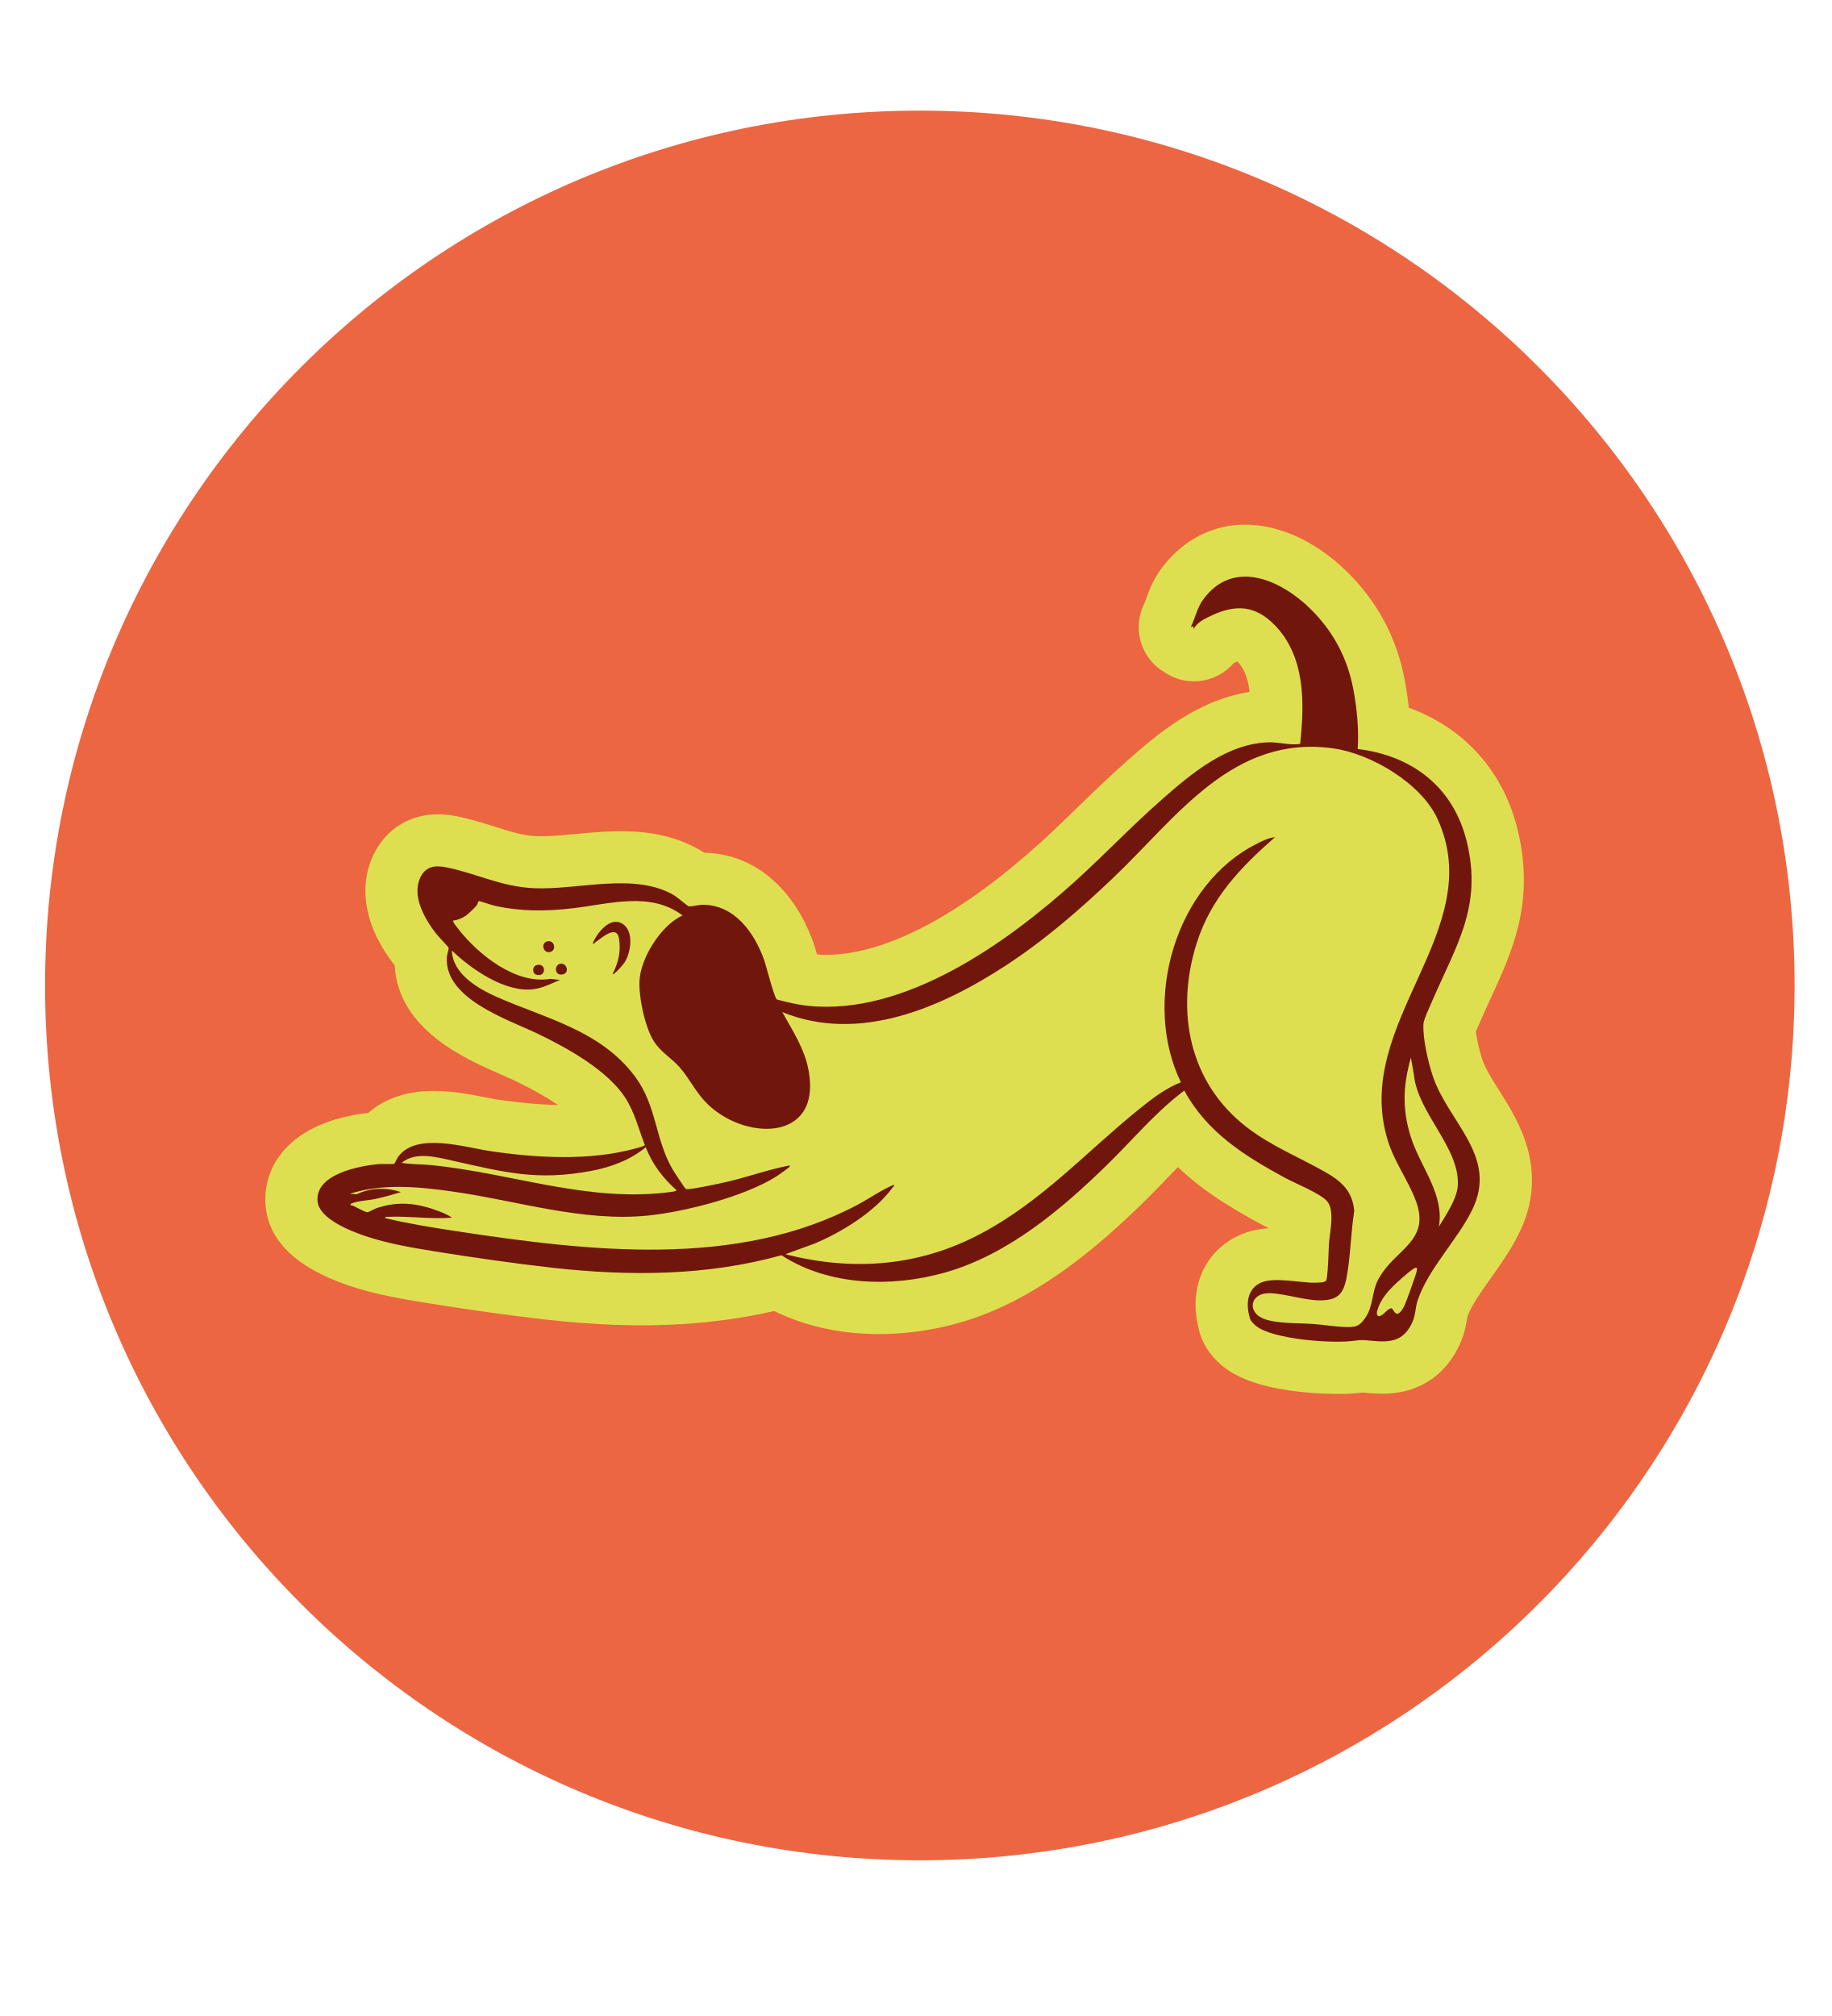
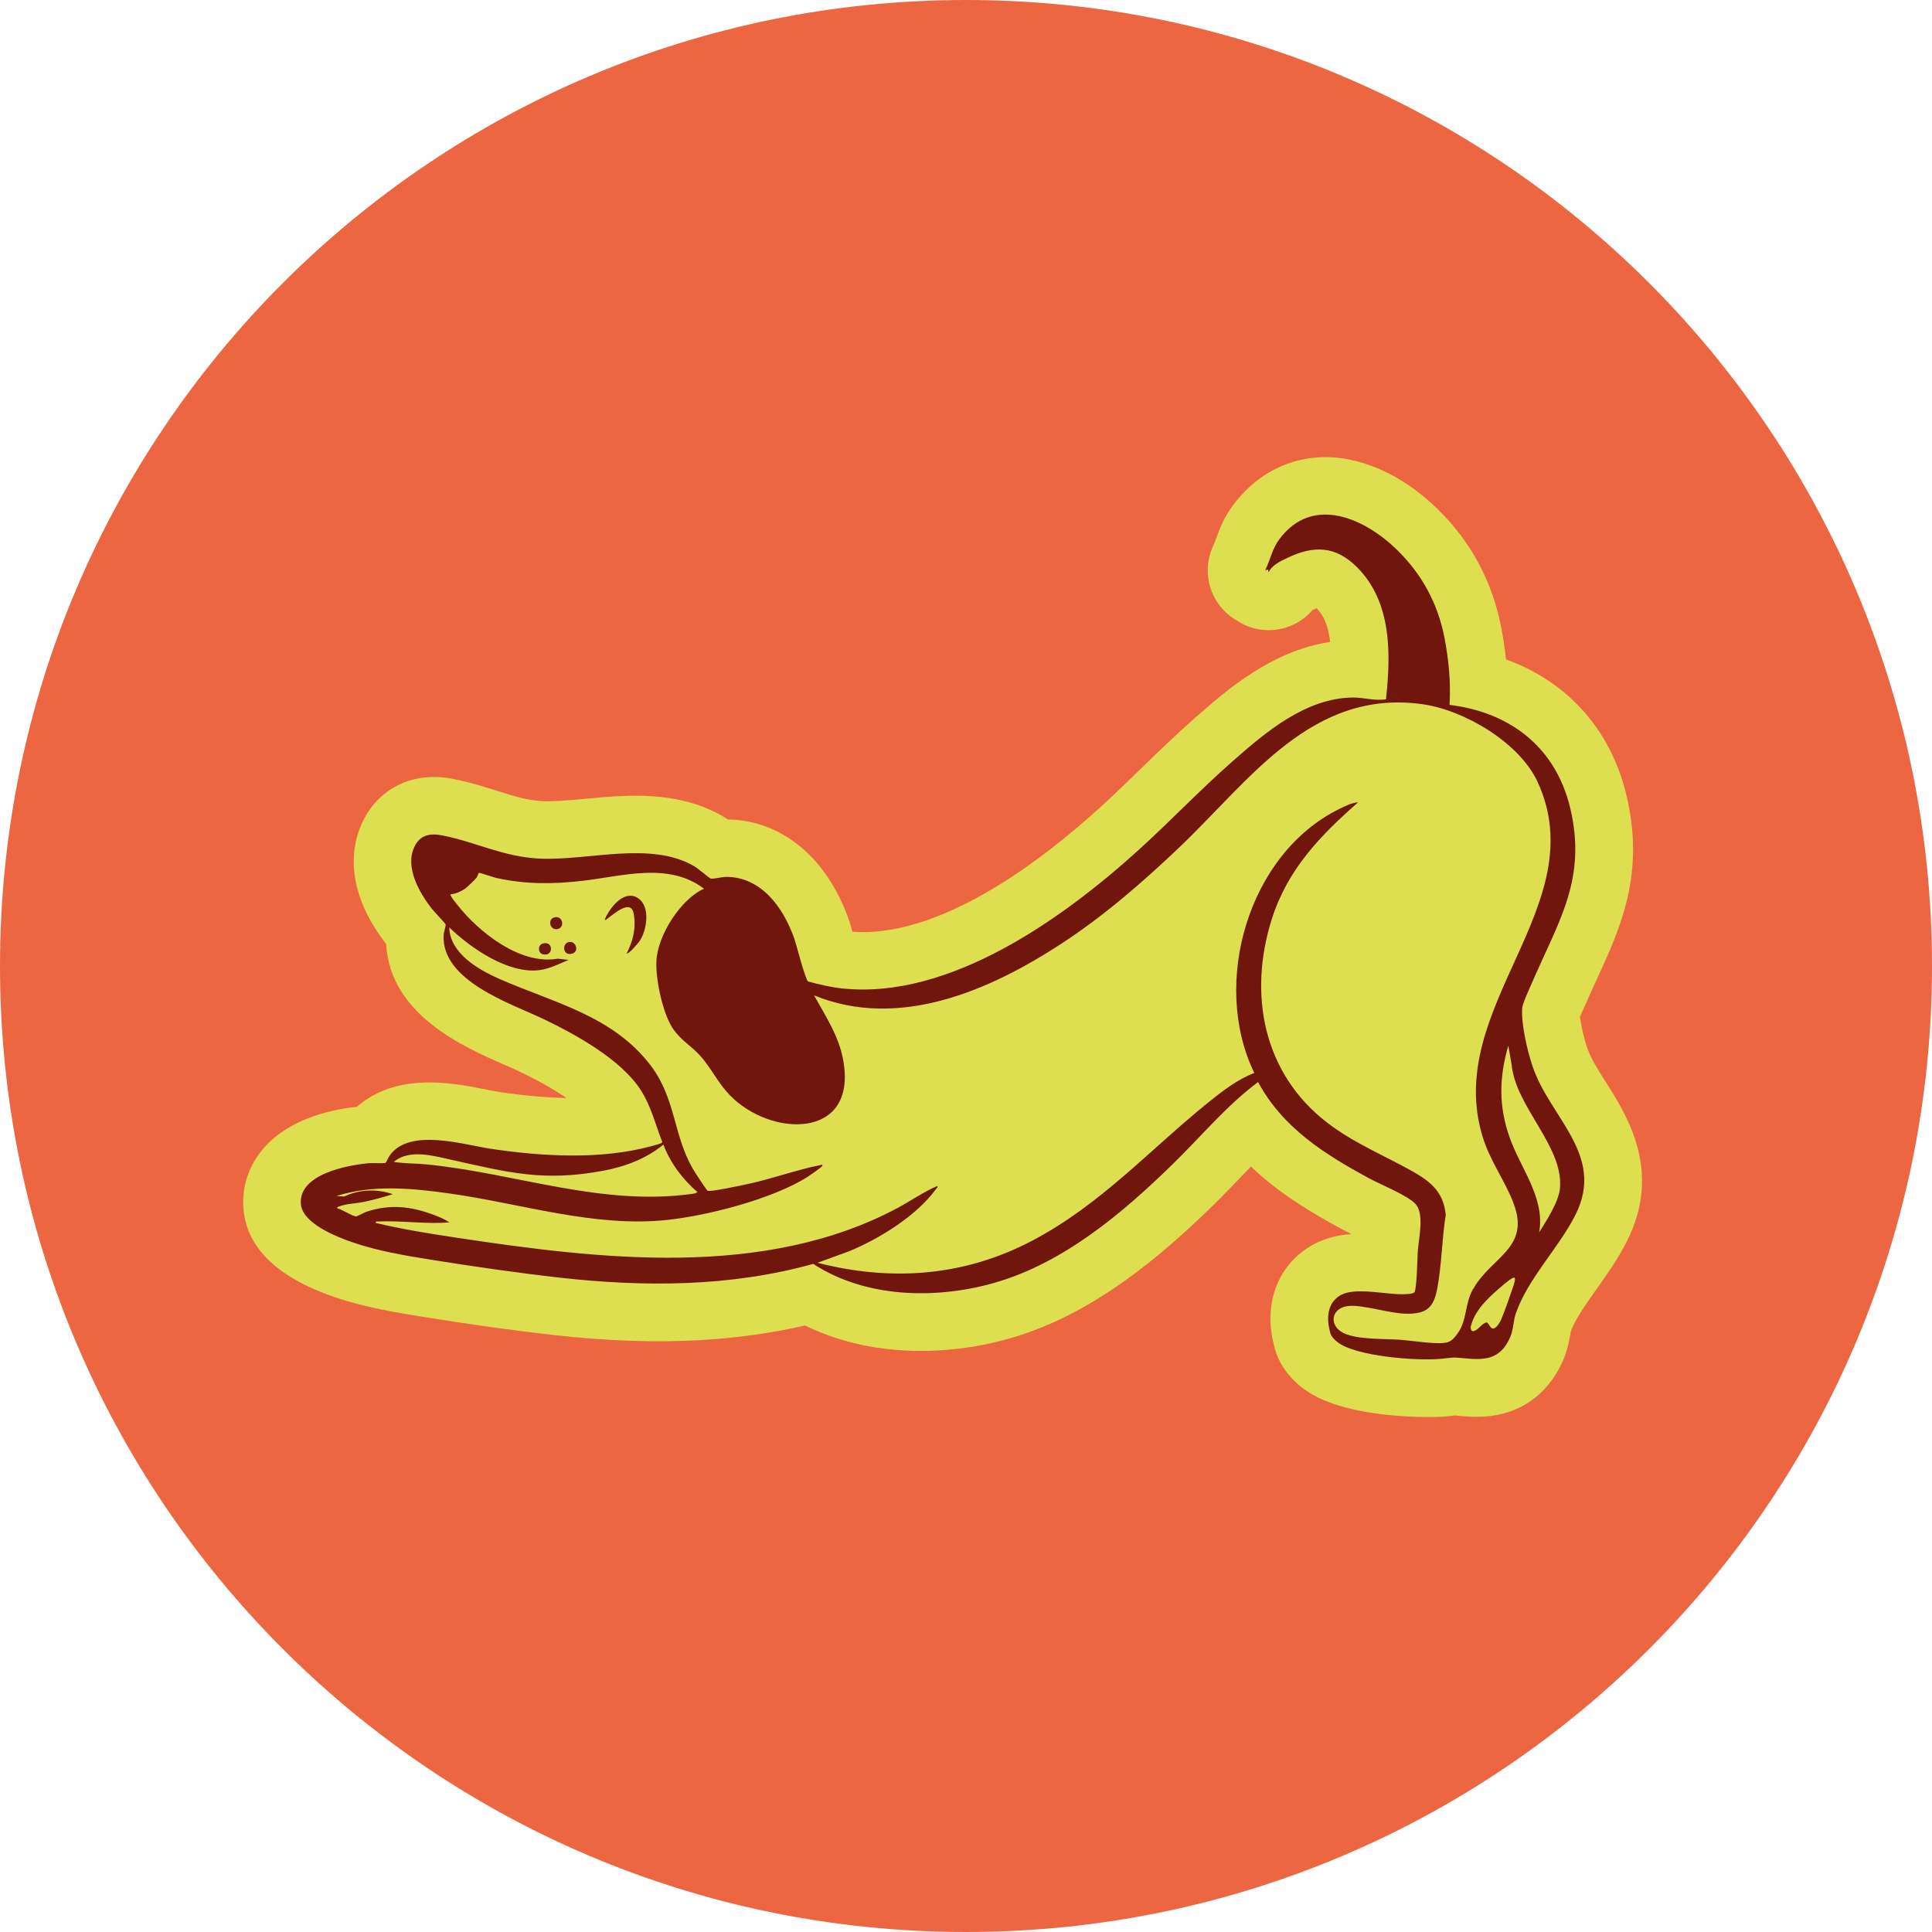
- <svg xmlns="http://www.w3.org/2000/svg" id="Capa_1" data-name="Capa 1" viewBox="0 0 447 492">
+ <svg xmlns="http://www.w3.org/2000/svg" id="Capa_2" data-name="Capa 2" viewBox="0 0 427 427">
  <defs>
    <style>
      .cls-1 {
        fill: #ec6642;
      }

      .cls-2 {
        fill: #71160d;
      }

      .cls-3 {
        fill: #dedf50;
      }
    </style>
  </defs>
-   <circle class="cls-1" cx="224.5" cy="240.5" r="213.5" />
-   <g>
-     <path class="cls-3" d="M361.77,258.55c-.78-2.33-1.37-5.2-1.57-6.81.25-.62.56-1.3.72-1.64l.39-.88c.88-2.02,1.75-3.93,2.61-5.78,5.25-11.44,10.71-23.27,6.52-40.78-3.43-14.39-13.07-25.05-26.6-29.93-.24-2.32-.6-4.7-1.06-7.13-1.97-10.09-6.67-18.86-14-26.04-7.95-7.82-17.56-12-26.36-11.48-7.41.44-14.11,4.16-18.84,10.5-2.15,2.87-3.15,5.63-3.81,7.45-.19.53-.4,1.08-.5,1.32-2.22,4.44-1.67,9.77,1.43,13.66,1.02,1.29,2.28,2.34,3.65,3.13,1.7,1.14,3.69,1.88,5.82,2.08.68.06,1.34.07,2,.03,3.47-.2,6.69-1.82,8.92-4.43.36-.17.67-.29.9-.38h.02c1.62,1.64,2.59,4.02,2.97,7.43-13.04,1.98-23.03,10.78-29.8,16.74-4.21,3.69-8.18,7.55-12.02,11.27-3.15,3.06-6.11,5.94-9.18,8.72-18.87,17.06-36.26,26.52-50.28,27.35-1.46.09-2.9.08-4.3-.03-.4-1.41-.63-2.21-.88-2.88-4.86-13.57-14.81-21.75-26.65-21.93-.23-.15-.44-.29-.65-.42-.07-.03-.12-.08-.19-.12-8.17-4.83-17.16-4.97-24.09-4.56-2.28.13-4.48.34-6.62.54-1.94.18-3.78.35-5.51.45-1.56.09-2.85.12-3.93.07-3.26-.15-6.23-1.09-10-2.28-2.81-.89-5.99-1.89-9.58-2.61-1.96-.39-3.78-.53-5.56-.42-6.57.39-11.96,4.1-14.76,10.21-2.11,4.63-4.24,14.26,5.36,26.66.85,15.63,17.13,22.76,26.1,26.68,1.19.52,2.29,1,3.24,1.45,4.71,2.26,8.1,4.26,10.52,5.91-4.48-.08-9.43-.53-14.78-1.32-.89-.14-1.91-.33-2.99-.55-4.13-.82-9.28-1.83-14.56-1.51-6.56.39-11.02,2.72-13.96,5.3-19.73,2.26-25.88,13.51-25.1,22.59.71,8.61,7.49,15.16,20.16,19.51,6.77,2.3,13.75,3.42,19.36,4.33,10.45,1.68,20.2,3.04,28.97,4.03,12,1.35,22.75,1.71,32.88,1.11,7.88-.47,15.51-1.54,22.75-3.21,8.65,4.25,18.8,6.15,29.71,5.5,5.16-.3,10.32-1.17,15.34-2.59,18.59-5.22,33.9-18.5,45.14-29.47,2.11-2.06,4.12-4.16,6.05-6.18.79-.81,1.55-1.61,2.32-2.39,6.18,5.96,13.32,10.16,19.92,13.76.7.38,1.47.77,2.3,1.17-3.14.21-5.83.92-8.21,2.18-7.82,4.14-11.32,12.75-9,22.1.56,2.74,2.09,6.24,5.98,9.43,9.42,7.71,30.72,6.68,30.94,6.67.53-.03,1.04-.06,1.45-.11.66-.06,1.16-.12,1.58-.17h.12c.17,0,.35,0,.54.04,1.57.16,3.66.33,5.86.2,7.91-.47,14.09-4.8,17.4-12.22,1.11-2.49,1.47-4.73,1.73-6.2.03-.15.04-.31.08-.46,1-2.69,3.25-5.87,5.64-9.23,2.39-3.38,4.87-6.87,6.85-10.85,7.67-15.37-.09-27.62-4.74-34.94-1.74-2.74-3.37-5.35-4.14-7.6v-.02Z" />
-     <path class="cls-2" d="M152.42,234.91c-.26.41-2.55,3.12-2.92,2.81,1.42-2.76,2.11-5.61,1.56-8.74-.58-3.4-4.27-.05-5.75.99-.17.13-.43.55-.64.23,1.05-2.51,4.26-6.72,7.33-4.71,2.79,1.83,1.99,6.98.42,9.42Z" />
-     <path class="cls-2" d="M347.41,249.89c.07-1.11,1.68-4.51,2.2-5.73,5.83-13.5,12.18-22.87,8.43-38.56-3.19-13.39-13.22-21.18-26.67-22.81.31-4.87-.19-10.01-1.11-14.8-1.47-7.58-4.96-14.02-10.42-19.39-7.1-6.98-18.68-12.35-26.07-2.44-1.65,2.21-1.96,4.49-3.14,6.86l.62-.15.13.62c.7-1.57,2.61-2.46,4.15-3.19,5.94-2.84,10.74-2.64,15.48,2.15,7.6,7.68,7.41,19.08,6.31,29.1-2.48.4-4.94-.42-7.42-.39-10.3.17-19.04,7.54-26.35,13.98-7.26,6.36-13.91,13.39-21.06,19.86-16.66,15.07-41.62,32.93-65.25,30.47-2.6-.27-5.13-.87-7.63-1.55-.64-.38-2.61-8.24-3.11-9.63-2.38-6.65-7.16-13.45-14.97-13.49-.98,0-2.84.53-3.47.37-.22-.05-2.82-2.24-3.53-2.67-9.69-5.72-23.44-1.23-34.27-1.74-8.05-.38-14.01-3.64-21.44-5.11-2.74-.54-4.99-.19-6.27,2.59-2.07,4.52,1.13,10.05,3.88,13.6.44.57,2.98,3.22,3.05,3.44.12.35-.4,1.71-.43,2.3-.61,10.22,14.87,15.19,22.13,18.67,7.18,3.45,17.11,8.92,21.46,15.71,2.26,3.52,3.25,7.63,4.74,11.48-.05.3-1.77.69-2.2.82-11.21,3.1-24.27,2.35-35.69.64-6.24-.95-17.86-4.61-22.29,1.38-.26.35-.88,1.7-.97,1.73-.55.17-2.81-.01-3.71.07-4.8.44-15.59,2.44-15.02,9.05.36,4.32,8.03,7.28,11.56,8.49,5.56,1.89,11.49,2.88,17.28,3.81,9.28,1.49,19.04,2.89,28.37,3.95,18.79,2.1,37.69,2.05,56.03-3.04,11.48,7.49,26.85,7.89,39.8,4.25,15.36-4.31,28.51-15.41,39.68-26.33,6.23-6.07,11.83-12.88,18.83-18.11,5.5,10.16,14.64,15.89,24.45,21.23,2.49,1.36,8.8,3.89,10.41,5.79,1.93,2.26.63,7.53.44,10.41-.09,1.42-.22,8.31-.73,9-.36.48-2.13.44-2.8.46-3.72.03-10.23-1.54-13.37.13-4.39,2.33-2.52,7.97-2.51,8.11.11.92.9,1.72,1.59,2.29,3.97,3.25,17.92,4.27,23.05,3.74,2.47-.25,2.29-.39,4.85-.13,4.74.5,8.13.29,10.29-4.52.79-1.77.74-3.74,1.29-5.35,2.68-7.78,9.59-14.58,13.23-21.9,6.58-13.2-5.69-21.33-9.54-32.79-1.13-3.35-2.5-9.26-2.28-12.73ZM110.49,283.27c12.7,2.82,20.55,5,34,2.45,4.76-.91,9.4-2.67,13.13-5.75,1.53,4.09,4.24,7.63,7.5,10.49-.18.23-.63.33-.91.37-20.21,2.88-39.12-4.53-59-6.49-2.37-.23-4.85-.16-7.19-.55,3.39-2.83,8.53-1.4,12.47-.52ZM345.53,311.09c-.81,2.28-1.79,5.27-2.74,7.52-.38.76-.74,1.45-1.41,1.89-.93.59-1.31-1.15-1.82-1.23-.95.16-1.66,1.42-2.55,1.81-.79.45-1.09-.31-.91-1.07,1.01-3.85,4.42-6.7,7.39-9.24.63-.47,1.43-1.24,2.1-1.4h.07c.29.06.21.65-.15,1.74v-.03ZM336.57,311.87c-1.92,3.47-1.25,6.75-3.38,9.79-1.47,2.13-2.38,2.25-4.84,2.19-2.57-.08-5.4-.56-8.01-.75-3.44-.24-9.48,0-12.44-1.5-3.34-1.68-2.68-5.65,1.22-5.97,3.22-.28,9,1.69,12.78,1.72,4.45.06,5.98-1.4,6.76-5.6.98-5.22,1.03-10.98,1.87-16.26-.47-4.95-3.25-7.29-7.26-9.56-6.34-3.57-13.03-6.27-18.88-10.76-14.2-10.87-17.59-28.41-12.29-45.08,3.46-10.9,10.68-18.42,19.06-25.76-1.34.05-3.01.88-4.27,1.52-20.04,9.92-28.27,38.51-18.67,58.29-3.7,1.41-7.04,3.99-10.11,6.47-13.01,10.49-23.78,22.6-38.92,30.57-15.04,7.93-31.09,9.11-47.51,4.91l6.98-2.54c6.67-2.75,14.87-7.81,19.16-13.69.17-.24.48-.36.37-.75-3.09,1.31-5.86,3.29-8.81,4.87-29.52,15.74-65.87,11.34-97.67,6.54-5.94-.9-11.85-1.85-17.7-3.24.09-.46.29-.3.56-.31,5.23-.25,10.47.63,15.71.2-.91-.7-2.28-1.24-3.36-1.65-5.09-1.91-9.66-2.44-14.92-.71-.53.17-2.06,1.04-2.3,1.03-.84-.03-3.18-1.61-4.2-1.79.02-.32.29-.34.51-.43,1.57-.6,3.96-.65,5.69-1.04,2.07-.45,4.11-1.02,6.12-1.65-3.48-1.21-7.37-1.08-10.73.51l-1.75-.09c8.01-2.59,16.8-1.73,25.03-.57,15.72,2.2,31.96,7.53,47.94,5.86,9.11-.95,23.43-4.65,31.16-9.52.47-.3,3.14-2.16,3.25-2.41.2-.45-.26-.24-.45-.2-5.16,1.01-10.59,3.02-15.92,4.16-1.25.27-8.38,1.81-8.95,1.5-.26-.14-2.97-4.3-3.31-4.91-4.24-7.37-3.78-15.39-9.1-22.53-8.4-11.28-21.71-14.12-33.72-19.42-4.65-2.06-10.83-5.65-10.98-11.35,4.7,4.57,13.08,10.35,19.94,9.45,2.28-.3,4.36-1.39,6.44-2.26l-2.41-.27c-8.26,1.46-17.46-5.87-22.24-11.97-.26-.34-1.66-2.01-1.42-2.26.99-.05,2.22-.59,3.05-1.14.57-.37,2.25-2.01,2.68-2.53.23-.28.37-1.06.56-1.08.23-.01,3.24,1.02,3.88,1.16,6.48,1.42,12.59,1.37,19.15.59,8.82-1.04,18.89-4.15,26.68,1.77-5.2,2.31-10.25,10.33-10.52,15.93-.21,4.06,1.34,11.4,3.54,14.83,1.75,2.7,4.26,4.01,6.24,6.27,2.33,2.64,3.82,5.87,6.36,8.52,9,9.41,28.22,10.02,25.18-7.47-.94-5.43-3.86-9.8-6.48-14.51,18.78,7.69,38.84-1.08,54.64-11.41,9.45-6.17,18.04-13.63,26.19-21.4,15.53-14.8,29.16-34.96,53.63-31.54,9.25,1.28,21.47,8.51,25.46,17.19,12.57,27.34-20.9,49.73-12.17,78.36,1.64,5.45,4.98,9.76,6.88,14.84,3.71,9.89-5.05,11.78-8.96,18.88ZM355.8,289.4c-.22,3.19-2.97,7.27-4.62,9.97,1.35-7.6-4.09-14.1-6.51-20.92-2.48-7.01-2.35-13.26-.31-20.35l.72,4.17c.89,9.33,11.37,17.98,10.71,27.13Z" />
-     <path class="cls-2" d="M134.22,232.34c-1.65.35-2.32-2.15-.68-2.59,1.8-.49,2.42,2.22.68,2.59Z" />
-     <path class="cls-2" d="M137.09,237.84c-1.78.18-1.84-2.39-.32-2.65,1.62-.27,2.42,2.45.32,2.65Z" />
-     <path class="cls-2" d="M130.94,237.89c-1.08-.29-1.11-2.03.03-2.36,2.41-.69,2.41,3.05-.03,2.36Z" />
+   <g id="Capa_1-2" data-name="Capa 1">
+     <g>
+       <circle class="cls-1" cx="213.5" cy="213.5" r="213.5" />
+       <g>
+         <path class="cls-3" d="M350.77,231.55c-.78-2.33-1.37-5.2-1.57-6.81.25-.62.56-1.3.72-1.64l.39-.88c.88-2.02,1.75-3.93,2.61-5.78,5.25-11.44,10.71-23.27,6.52-40.78-3.43-14.39-13.07-25.05-26.6-29.93-.24-2.32-.6-4.7-1.06-7.13-1.97-10.09-6.67-18.86-14-26.04-7.95-7.82-17.56-12-26.36-11.48-7.41.44-14.11,4.16-18.84,10.5-2.15,2.87-3.15,5.63-3.81,7.45-.19.53-.4,1.08-.5,1.32-2.22,4.44-1.67,9.77,1.43,13.66,1.02,1.29,2.28,2.34,3.65,3.13,1.7,1.14,3.69,1.88,5.82,2.08.68.06,1.34.07,2,.03,3.47-.2,6.69-1.82,8.92-4.43.36-.17.67-.29.9-.38h.02c1.62,1.64,2.59,4.02,2.97,7.43-13.04,1.98-23.03,10.78-29.8,16.74-4.21,3.69-8.18,7.55-12.02,11.27-3.15,3.06-6.11,5.94-9.18,8.72-18.87,17.06-36.26,26.52-50.28,27.35-1.46.09-2.9.08-4.3-.03-.4-1.41-.63-2.21-.88-2.88-4.86-13.57-14.81-21.75-26.65-21.93-.23-.15-.44-.29-.65-.42-.07-.03-.12-.08-.19-.12-8.17-4.83-17.16-4.97-24.09-4.56-2.28.13-4.48.34-6.62.54-1.94.18-3.78.35-5.51.45-1.56.09-2.85.12-3.93.07-3.26-.15-6.23-1.09-10-2.28-2.81-.89-5.99-1.89-9.58-2.61-1.96-.39-3.78-.53-5.56-.42-6.57.39-11.96,4.1-14.76,10.21-2.11,4.63-4.24,14.26,5.36,26.66.85,15.63,17.13,22.76,26.1,26.68,1.19.52,2.29,1,3.24,1.45,4.71,2.26,8.1,4.26,10.52,5.91-4.48-.08-9.43-.53-14.78-1.32-.89-.14-1.91-.33-2.99-.55-4.13-.82-9.28-1.83-14.56-1.51-6.56.39-11.02,2.72-13.96,5.3-19.73,2.26-25.88,13.51-25.1,22.59.71,8.61,7.49,15.16,20.16,19.51,6.77,2.3,13.75,3.42,19.36,4.33,10.45,1.68,20.2,3.04,28.97,4.03,12,1.35,22.75,1.71,32.88,1.11,7.88-.47,15.51-1.54,22.75-3.21,8.65,4.25,18.8,6.15,29.71,5.5,5.16-.3,10.32-1.17,15.34-2.59,18.59-5.22,33.9-18.5,45.14-29.47,2.11-2.06,4.12-4.16,6.05-6.18.79-.81,1.55-1.61,2.32-2.39,6.18,5.96,13.32,10.16,19.92,13.76.7.38,1.47.77,2.3,1.17-3.14.21-5.83.92-8.21,2.18-7.82,4.14-11.32,12.75-9,22.1.56,2.74,2.09,6.24,5.98,9.43,9.42,7.71,30.72,6.68,30.94,6.67.53-.03,1.04-.06,1.45-.11.66-.06,1.16-.12,1.58-.17h.12c.17,0,.35,0,.54.04,1.57.16,3.66.33,5.86.2,7.91-.47,14.09-4.8,17.4-12.22,1.11-2.49,1.47-4.73,1.73-6.2.03-.15.04-.31.08-.46,1-2.69,3.25-5.87,5.64-9.23,2.39-3.38,4.87-6.87,6.85-10.85,7.67-15.37-.09-27.62-4.74-34.94-1.74-2.74-3.37-5.35-4.14-7.6v-.02Z" />
+         <path class="cls-2" d="M141.42,207.91c-.26.41-2.55,3.12-2.92,2.81,1.42-2.76,2.11-5.61,1.56-8.74-.58-3.4-4.27-.05-5.75.99-.17.13-.43.55-.64.23,1.05-2.51,4.26-6.72,7.33-4.71,2.79,1.83,1.99,6.98.42,9.42Z" />
+         <path class="cls-2" d="M336.41,222.89c.07-1.11,1.68-4.51,2.2-5.73,5.83-13.5,12.18-22.87,8.43-38.56-3.19-13.39-13.22-21.18-26.67-22.81.31-4.87-.19-10.01-1.11-14.8-1.47-7.58-4.96-14.02-10.42-19.39-7.1-6.98-18.68-12.35-26.07-2.44-1.65,2.21-1.96,4.49-3.14,6.86l.62-.15.13.62c.7-1.57,2.61-2.46,4.15-3.19,5.94-2.84,10.74-2.64,15.48,2.15,7.6,7.68,7.41,19.08,6.31,29.1-2.48.4-4.94-.42-7.42-.39-10.3.17-19.04,7.54-26.35,13.98-7.26,6.36-13.91,13.39-21.06,19.86-16.66,15.07-41.62,32.93-65.25,30.47-2.6-.27-5.13-.87-7.63-1.55-.64-.38-2.61-8.24-3.11-9.63-2.38-6.65-7.16-13.45-14.97-13.49-.98,0-2.84.53-3.47.37-.22-.05-2.82-2.24-3.53-2.67-9.69-5.72-23.44-1.23-34.27-1.74-8.05-.38-14.01-3.64-21.44-5.11-2.74-.54-4.99-.19-6.27,2.59-2.07,4.52,1.13,10.05,3.88,13.6.44.57,2.98,3.22,3.05,3.44.12.35-.4,1.71-.43,2.3-.61,10.22,14.87,15.19,22.13,18.67,7.18,3.45,17.11,8.92,21.46,15.71,2.26,3.52,3.25,7.63,4.74,11.48-.05.3-1.77.69-2.2.82-11.21,3.1-24.27,2.35-35.69.64-6.24-.95-17.86-4.61-22.29,1.38-.26.35-.88,1.7-.97,1.73-.55.17-2.81-.01-3.71.07-4.8.44-15.59,2.44-15.02,9.05.36,4.32,8.03,7.28,11.56,8.49,5.56,1.89,11.49,2.88,17.28,3.81,9.28,1.49,19.04,2.89,28.37,3.95,18.79,2.1,37.69,2.05,56.03-3.04,11.48,7.49,26.85,7.89,39.8,4.25,15.36-4.31,28.51-15.41,39.68-26.33,6.23-6.07,11.83-12.88,18.83-18.11,5.5,10.16,14.64,15.89,24.45,21.23,2.49,1.36,8.8,3.89,10.41,5.79,1.93,2.26.63,7.53.44,10.41-.09,1.42-.22,8.31-.73,9-.36.48-2.13.44-2.8.46-3.72.03-10.23-1.54-13.37.13-4.39,2.33-2.52,7.97-2.51,8.11.11.92.9,1.72,1.59,2.29,3.97,3.25,17.92,4.27,23.05,3.74,2.47-.25,2.29-.39,4.85-.13,4.74.5,8.13.29,10.29-4.52.79-1.77.74-3.74,1.29-5.35,2.68-7.78,9.59-14.58,13.23-21.9,6.58-13.2-5.69-21.33-9.54-32.79-1.13-3.35-2.5-9.26-2.28-12.73ZM99.49,256.27c12.7,2.82,20.55,5,34,2.45,4.76-.91,9.4-2.67,13.13-5.75,1.53,4.09,4.24,7.63,7.5,10.49-.18.23-.63.33-.91.37-20.21,2.88-39.12-4.53-59-6.49-2.37-.23-4.85-.16-7.19-.55,3.39-2.83,8.53-1.4,12.47-.52ZM334.53,284.09c-.81,2.28-1.79,5.27-2.74,7.52-.38.76-.74,1.45-1.41,1.89-.93.59-1.31-1.15-1.82-1.23-.95.16-1.66,1.42-2.55,1.81-.79.45-1.09-.31-.91-1.07,1.01-3.85,4.42-6.7,7.39-9.24.63-.47,1.43-1.24,2.1-1.4h.07c.29.06.21.65-.15,1.74v-.03ZM325.57,284.87c-1.92,3.47-1.25,6.75-3.38,9.79-1.47,2.13-2.38,2.25-4.84,2.19-2.57-.08-5.4-.56-8.01-.75-3.44-.24-9.48,0-12.44-1.5-3.34-1.68-2.68-5.65,1.22-5.97,3.22-.28,9,1.69,12.78,1.72,4.45.06,5.98-1.4,6.76-5.6.98-5.22,1.03-10.98,1.87-16.26-.47-4.95-3.25-7.29-7.26-9.56-6.34-3.57-13.03-6.27-18.88-10.76-14.2-10.87-17.59-28.41-12.29-45.08,3.46-10.9,10.68-18.42,19.06-25.76-1.34.05-3.01.88-4.27,1.52-20.04,9.92-28.27,38.51-18.67,58.29-3.7,1.41-7.04,3.99-10.11,6.47-13.01,10.49-23.78,22.6-38.92,30.57-15.04,7.93-31.09,9.11-47.51,4.91l6.98-2.54c6.67-2.75,14.87-7.81,19.16-13.69.17-.24.48-.36.37-.75-3.09,1.31-5.86,3.29-8.81,4.87-29.52,15.74-65.87,11.34-97.67,6.54-5.94-.9-11.85-1.85-17.7-3.24.09-.46.29-.3.56-.31,5.23-.25,10.47.63,15.71.2-.91-.7-2.28-1.24-3.36-1.65-5.09-1.91-9.66-2.44-14.92-.71-.53.17-2.06,1.04-2.3,1.03-.84-.03-3.18-1.61-4.2-1.79.02-.32.29-.34.51-.43,1.57-.6,3.96-.65,5.69-1.04,2.07-.45,4.11-1.02,6.12-1.65-3.48-1.21-7.37-1.08-10.73.51l-1.75-.09c8.01-2.59,16.8-1.73,25.03-.57,15.72,2.2,31.96,7.53,47.94,5.86,9.11-.95,23.43-4.65,31.16-9.52.47-.3,3.14-2.16,3.25-2.41.2-.45-.26-.24-.45-.2-5.16,1.01-10.59,3.02-15.92,4.16-1.25.27-8.38,1.81-8.95,1.5-.26-.14-2.97-4.3-3.31-4.91-4.24-7.37-3.78-15.39-9.1-22.53-8.4-11.28-21.71-14.12-33.72-19.42-4.65-2.06-10.83-5.65-10.98-11.35,4.7,4.57,13.08,10.35,19.94,9.45,2.28-.3,4.36-1.39,6.44-2.26l-2.41-.27c-8.26,1.46-17.46-5.87-22.24-11.97-.26-.34-1.66-2.01-1.42-2.26.99-.05,2.22-.59,3.05-1.14.57-.37,2.25-2.01,2.68-2.53.23-.28.37-1.06.56-1.08.23-.01,3.24,1.02,3.88,1.16,6.48,1.42,12.59,1.37,19.15.59,8.82-1.04,18.89-4.15,26.68,1.77-5.2,2.31-10.25,10.33-10.52,15.93-.21,4.06,1.34,11.4,3.54,14.83,1.75,2.7,4.26,4.01,6.24,6.27,2.33,2.64,3.82,5.87,6.36,8.52,9,9.41,28.22,10.02,25.18-7.47-.94-5.43-3.86-9.8-6.48-14.51,18.78,7.69,38.84-1.08,54.64-11.41,9.45-6.17,18.04-13.63,26.19-21.4,15.53-14.8,29.16-34.96,53.63-31.54,9.25,1.28,21.47,8.51,25.46,17.19,12.57,27.34-20.9,49.73-12.17,78.36,1.64,5.45,4.98,9.76,6.88,14.84,3.71,9.89-5.05,11.78-8.96,18.88ZM344.8,262.4c-.22,3.19-2.97,7.27-4.62,9.97,1.35-7.6-4.09-14.1-6.51-20.92-2.48-7.01-2.35-13.26-.31-20.35l.72,4.17c.89,9.33,11.37,17.98,10.71,27.13Z" />
+         <path class="cls-2" d="M123.22,205.34c-1.65.35-2.32-2.15-.68-2.59,1.8-.49,2.42,2.22.68,2.59Z" />
+         <path class="cls-2" d="M126.09,210.84c-1.78.18-1.84-2.39-.32-2.65,1.62-.27,2.42,2.45.32,2.65Z" />
+         <path class="cls-2" d="M119.94,210.89c-1.08-.29-1.11-2.03.03-2.36,2.41-.69,2.41,3.05-.03,2.36Z" />
+       </g>
+     </g>
  </g>
</svg>
